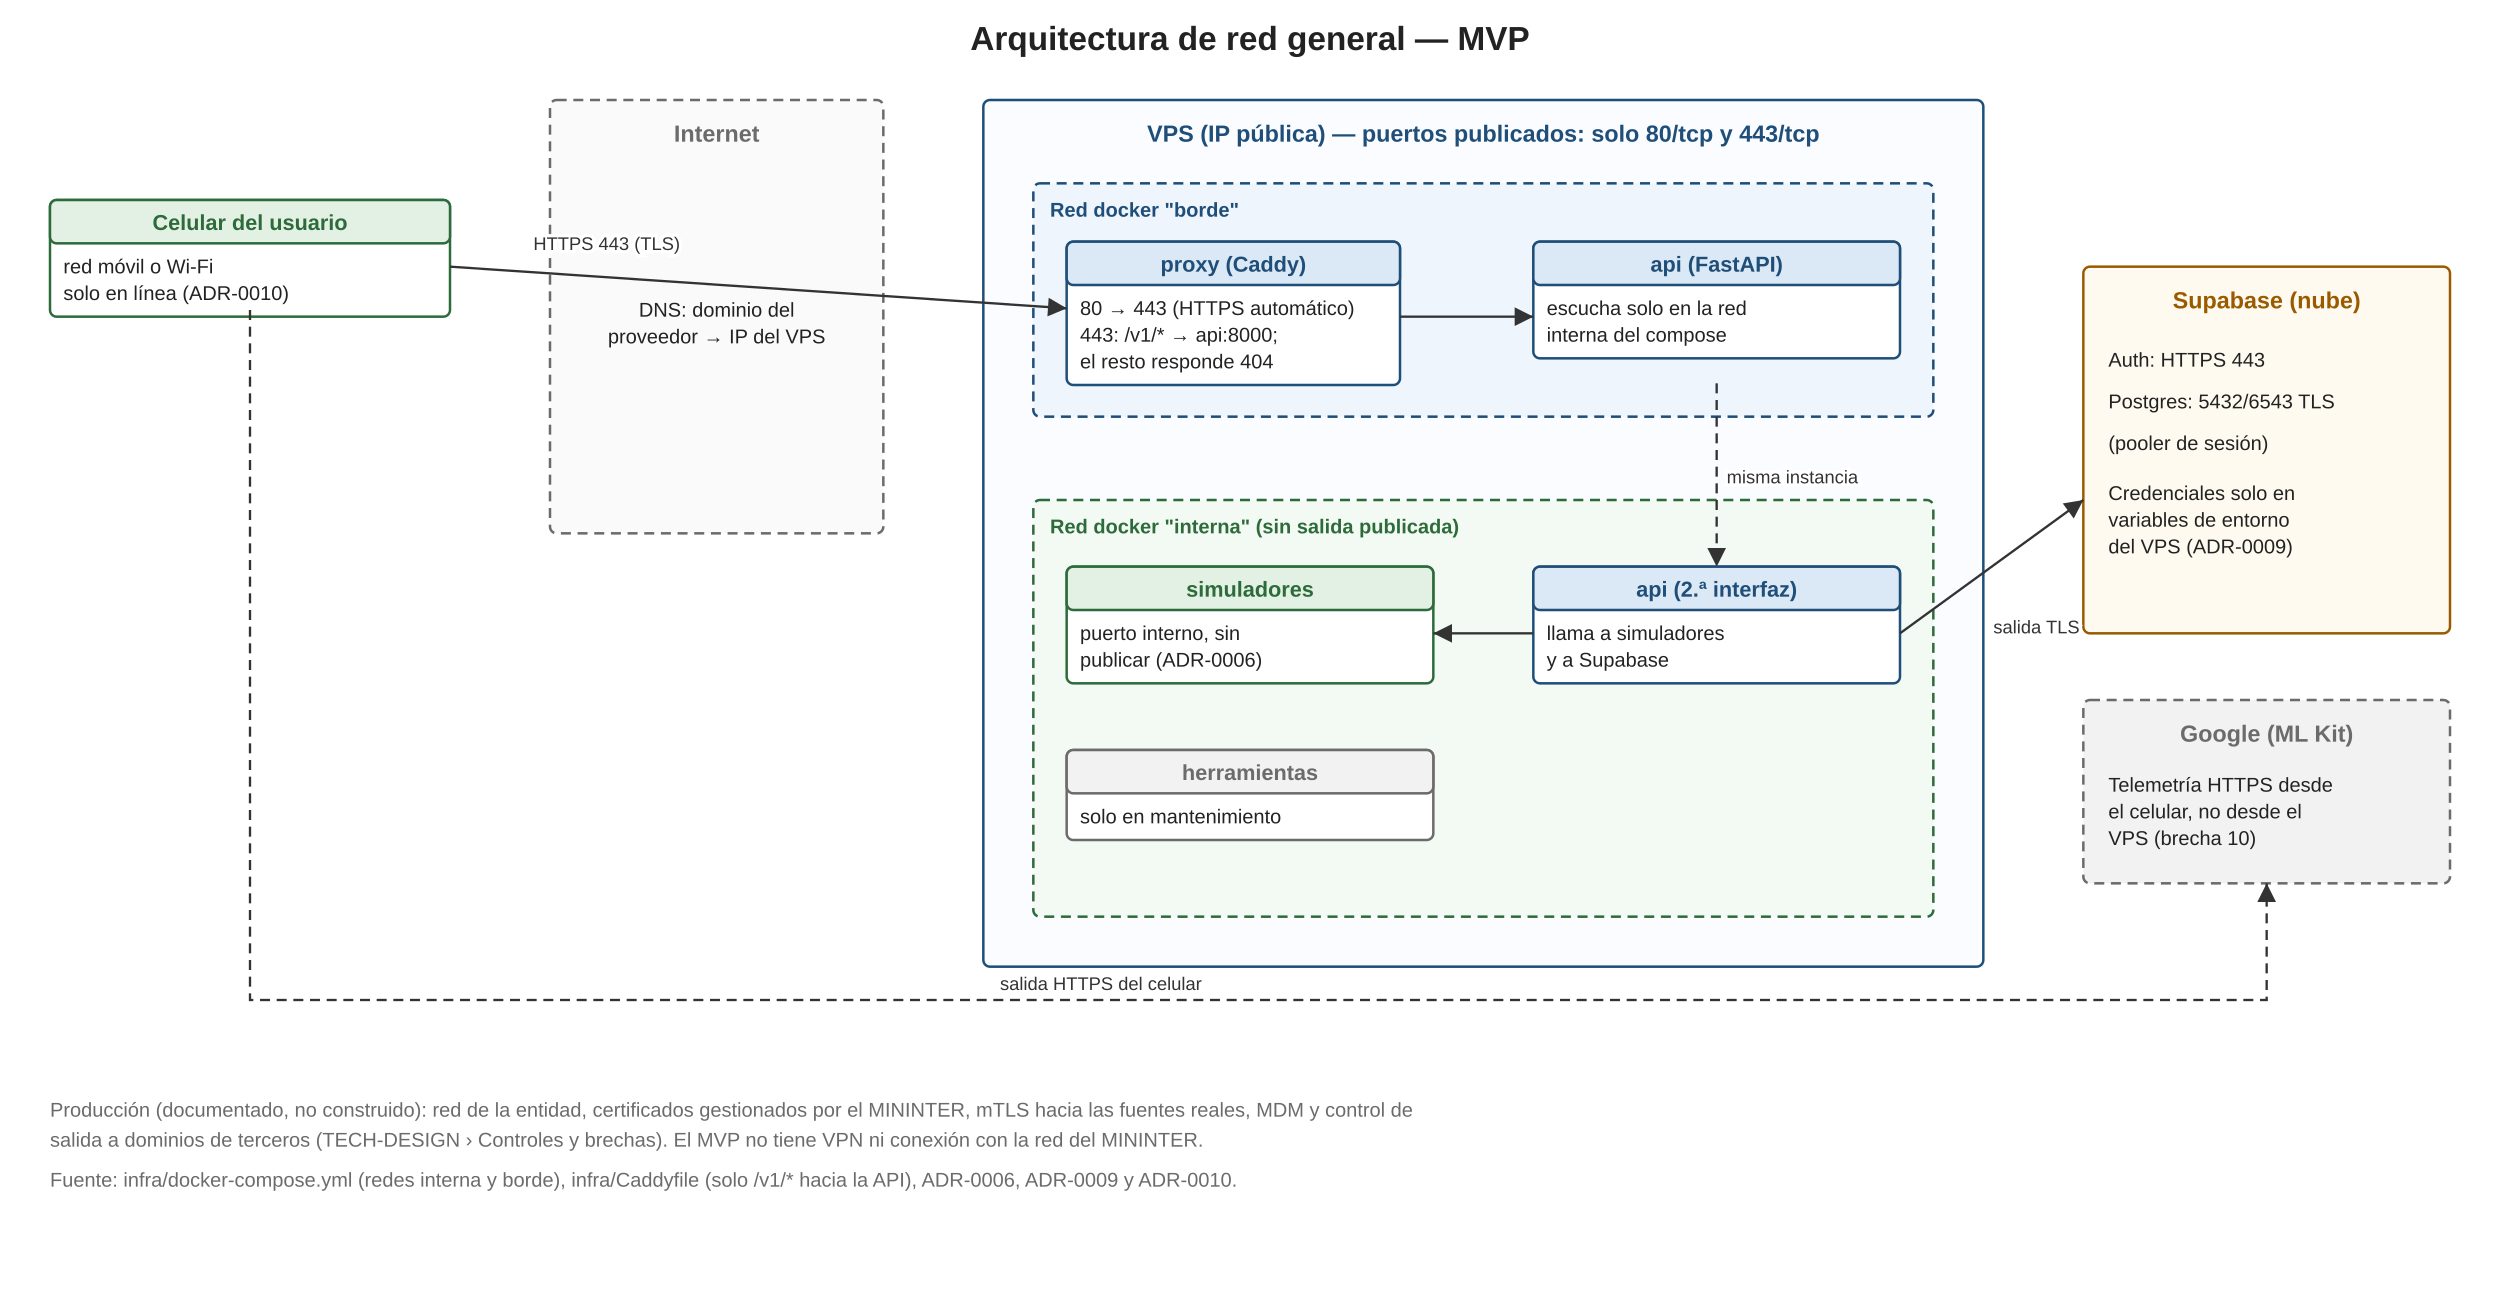
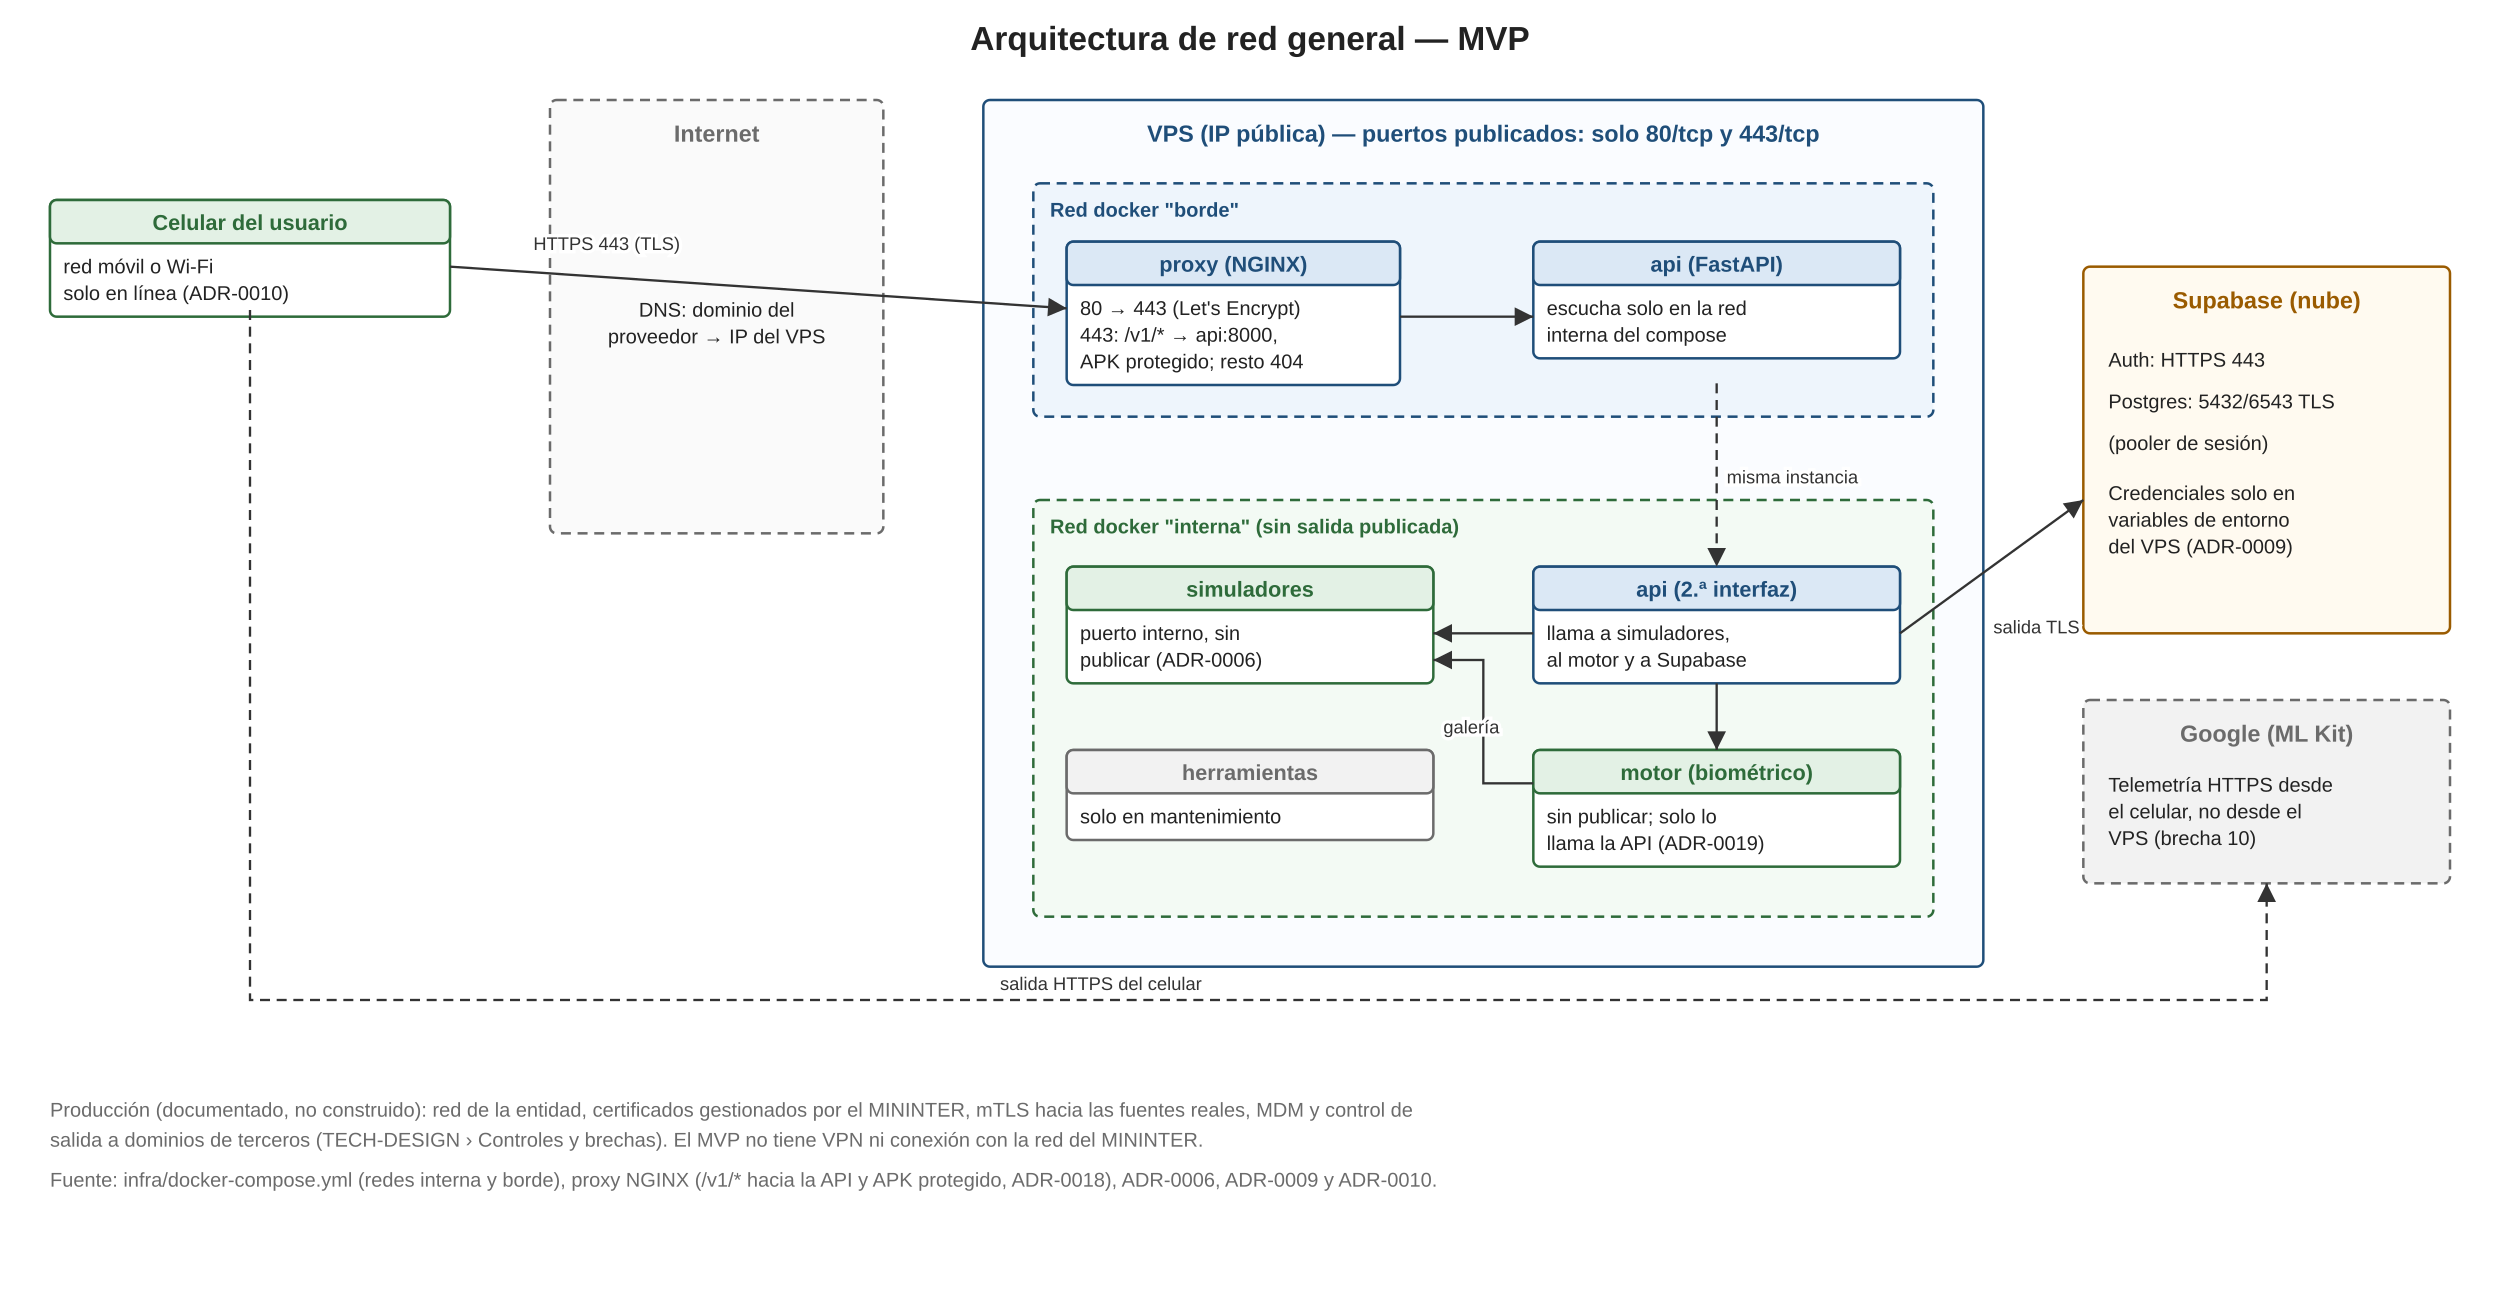
<svg xmlns="http://www.w3.org/2000/svg" width="1500" height="780" viewBox="0 0 1500 780">
  <defs>
    <marker id="fl" viewBox="0 0 10 10" refX="10" refY="5" markerWidth="8" markerHeight="8" orient="auto-start-reverse">
      <path d="M0,0 L10,5 L0,10 z" fill="#333" />
    </marker>
    <marker id="fli" viewBox="0 0 10 10" refX="10" refY="5" markerWidth="8" markerHeight="8" orient="auto-start-reverse">
      <path d="M0,0 L10,5 L0,10 z" fill="#333" />
    </marker>
  </defs>
  <rect width="100%" height="100%" fill="#fff" />
  <text x="750.0" y="30" font-family="Arial, Helvetica, sans-serif" font-size="20" fill="#222" text-anchor="middle" font-weight="bold">Arquitectura de red general — MVP</text>
  <rect x="30" y="120" width="240" height="70" rx="4" fill="#fff" stroke="#2e6b3a" stroke-width="1.5" />
  <rect x="30" y="120" width="240" height="26" rx="4" fill="#e3f1e5" stroke="#2e6b3a" stroke-width="1.5" />
  <text x="150.0" y="138" font-family="Arial, Helvetica, sans-serif" font-size="13" fill="#2e6b3a" text-anchor="middle" font-weight="bold">Celular del usuario</text>
  <text x="38" y="164" font-family="Arial, Helvetica, sans-serif" font-size="12" fill="#222" text-anchor="start">red móvil o Wi-Fi</text>
  <text x="38" y="180" font-family="Arial, Helvetica, sans-serif" font-size="12" fill="#222" text-anchor="start">solo en línea (ADR-0010)</text>
  <rect x="330" y="60" width="200" height="260" rx="4" fill="#fafafa" stroke="#6b6b6b" stroke-width="1.5" stroke-dasharray="6 4" />
  <text x="430" y="85" font-family="Arial, Helvetica, sans-serif" font-size="14" fill="#6b6b6b" text-anchor="middle" font-weight="bold">Internet</text>
  <text x="430" y="190" font-family="Arial, Helvetica, sans-serif" font-size="12" fill="#222" text-anchor="middle">DNS: dominio del</text>
  <text x="430" y="206" font-family="Arial, Helvetica, sans-serif" font-size="12" fill="#222" text-anchor="middle">proveedor → IP del VPS</text>
  <rect x="590" y="60" width="600" height="520" rx="4" fill="#fafcff" stroke="#1f4e79" stroke-width="1.5" />
  <text x="890" y="85" font-family="Arial, Helvetica, sans-serif" font-size="14" fill="#1f4e79" text-anchor="middle" font-weight="bold">VPS (IP pública) — puertos publicados: solo 80/tcp y 443/tcp</text>
  <rect x="620" y="110" width="540" height="140" rx="4" fill="#eef5fc" stroke="#1f4e79" stroke-width="1.5" stroke-dasharray="6 4" />
  <text x="630" y="130" font-family="Arial, Helvetica, sans-serif" font-size="12" fill="#1f4e79" text-anchor="start" font-weight="bold">Red docker "borde"</text>
  <rect x="640" y="145" width="200" height="86" rx="4" fill="#fff" stroke="#1f4e79" stroke-width="1.5" />
  <rect x="640" y="145" width="200" height="26" rx="4" fill="#dbe8f5" stroke="#1f4e79" stroke-width="1.5" />
-   <text x="740.0" y="163" font-family="Arial, Helvetica, sans-serif" font-size="13" fill="#1f4e79" text-anchor="middle" font-weight="bold">proxy (Caddy)</text>
-   <text x="648" y="189" font-family="Arial, Helvetica, sans-serif" font-size="12" fill="#222" text-anchor="start">80 → 443 (HTTPS automático)</text>
-   <text x="648" y="205" font-family="Arial, Helvetica, sans-serif" font-size="12" fill="#222" text-anchor="start">443: /v1/* → api:8000;</text>
-   <text x="648" y="221" font-family="Arial, Helvetica, sans-serif" font-size="12" fill="#222" text-anchor="start">el resto responde 404</text>
+   <text x="740.0" y="163" font-family="Arial, Helvetica, sans-serif" font-size="13" fill="#1f4e79" text-anchor="middle" font-weight="bold">proxy (NGINX)</text>
+   <text x="648" y="189" font-family="Arial, Helvetica, sans-serif" font-size="12" fill="#222" text-anchor="start">80 → 443 (Let's Encrypt)</text>
+   <text x="648" y="205" font-family="Arial, Helvetica, sans-serif" font-size="12" fill="#222" text-anchor="start">443: /v1/* → api:8000,</text>
+   <text x="648" y="221" font-family="Arial, Helvetica, sans-serif" font-size="12" fill="#222" text-anchor="start">APK protegido; resto 404</text>
  <rect x="920" y="145" width="220" height="70" rx="4" fill="#fff" stroke="#1f4e79" stroke-width="1.5" />
  <rect x="920" y="145" width="220" height="26" rx="4" fill="#dbe8f5" stroke="#1f4e79" stroke-width="1.5" />
  <text x="1030.0" y="163" font-family="Arial, Helvetica, sans-serif" font-size="13" fill="#1f4e79" text-anchor="middle" font-weight="bold">api (FastAPI)</text>
  <text x="928" y="189" font-family="Arial, Helvetica, sans-serif" font-size="12" fill="#222" text-anchor="start">escucha solo en la red</text>
  <text x="928" y="205" font-family="Arial, Helvetica, sans-serif" font-size="12" fill="#222" text-anchor="start">interna del compose</text>
  <rect x="620" y="300" width="540" height="250" rx="4" fill="#f3faf4" stroke="#2e6b3a" stroke-width="1.5" stroke-dasharray="6 4" />
  <text x="630" y="320" font-family="Arial, Helvetica, sans-serif" font-size="12" fill="#2e6b3a" text-anchor="start" font-weight="bold">Red docker "interna" (sin salida publicada)</text>
  <rect x="920" y="340" width="220" height="70" rx="4" fill="#fff" stroke="#1f4e79" stroke-width="1.5" />
  <rect x="920" y="340" width="220" height="26" rx="4" fill="#dbe8f5" stroke="#1f4e79" stroke-width="1.5" />
  <text x="1030.0" y="358" font-family="Arial, Helvetica, sans-serif" font-size="13" fill="#1f4e79" text-anchor="middle" font-weight="bold">api (2.ª interfaz)</text>
-   <text x="928" y="384" font-family="Arial, Helvetica, sans-serif" font-size="12" fill="#222" text-anchor="start">llama a simuladores</text>
-   <text x="928" y="400" font-family="Arial, Helvetica, sans-serif" font-size="12" fill="#222" text-anchor="start">y a Supabase</text>
+   <text x="928" y="384" font-family="Arial, Helvetica, sans-serif" font-size="12" fill="#222" text-anchor="start">llama a simuladores,</text>
+   <text x="928" y="400" font-family="Arial, Helvetica, sans-serif" font-size="12" fill="#222" text-anchor="start">al motor y a Supabase</text>
  <rect x="640" y="340" width="220" height="70" rx="4" fill="#fff" stroke="#2e6b3a" stroke-width="1.5" />
  <rect x="640" y="340" width="220" height="26" rx="4" fill="#e3f1e5" stroke="#2e6b3a" stroke-width="1.5" />
  <text x="750.0" y="358" font-family="Arial, Helvetica, sans-serif" font-size="13" fill="#2e6b3a" text-anchor="middle" font-weight="bold">simuladores</text>
  <text x="648" y="384" font-family="Arial, Helvetica, sans-serif" font-size="12" fill="#222" text-anchor="start">puerto interno, sin</text>
  <text x="648" y="400" font-family="Arial, Helvetica, sans-serif" font-size="12" fill="#222" text-anchor="start">publicar (ADR-0006)</text>
+   <rect x="920" y="450" width="220" height="70" rx="4" fill="#fff" stroke="#2e6b3a" stroke-width="1.5" />
+   <rect x="920" y="450" width="220" height="26" rx="4" fill="#e3f1e5" stroke="#2e6b3a" stroke-width="1.5" />
+   <text x="1030.0" y="468" font-family="Arial, Helvetica, sans-serif" font-size="13" fill="#2e6b3a" text-anchor="middle" font-weight="bold">motor (biométrico)</text>
+   <text x="928" y="494" font-family="Arial, Helvetica, sans-serif" font-size="12" fill="#222" text-anchor="start">sin publicar; solo lo</text>
+   <text x="928" y="510" font-family="Arial, Helvetica, sans-serif" font-size="12" fill="#222" text-anchor="start">llama la API (ADR-0019)</text>
  <rect x="640" y="450" width="220" height="54" rx="4" fill="#fff" stroke="#6b6b6b" stroke-width="1.5" />
  <rect x="640" y="450" width="220" height="26" rx="4" fill="#f2f2f2" stroke="#6b6b6b" stroke-width="1.5" />
  <text x="750.0" y="468" font-family="Arial, Helvetica, sans-serif" font-size="13" fill="#6b6b6b" text-anchor="middle" font-weight="bold">herramientas</text>
  <text x="648" y="494" font-family="Arial, Helvetica, sans-serif" font-size="12" fill="#222" text-anchor="start">solo en mantenimiento</text>
  <rect x="1250" y="160" width="220" height="220" rx="4" fill="#fffaf0" stroke="#9a5b00" stroke-width="1.5" />
  <text x="1360" y="185" font-family="Arial, Helvetica, sans-serif" font-size="14" fill="#9a5b00" text-anchor="middle" font-weight="bold">Supabase (nube)</text>
  <text x="1265" y="220" font-family="Arial, Helvetica, sans-serif" font-size="12" fill="#222" text-anchor="start">Auth: HTTPS 443</text>
  <text x="1265" y="245" font-family="Arial, Helvetica, sans-serif" font-size="12" fill="#222" text-anchor="start">Postgres: 5432/6543 TLS</text>
  <text x="1265" y="270" font-family="Arial, Helvetica, sans-serif" font-size="12" fill="#222" text-anchor="start">(pooler de sesión)</text>
  <text x="1265" y="300" font-family="Arial, Helvetica, sans-serif" font-size="12" fill="#222" text-anchor="start">Credenciales solo en</text>
  <text x="1265" y="316" font-family="Arial, Helvetica, sans-serif" font-size="12" fill="#222" text-anchor="start">variables de entorno</text>
  <text x="1265" y="332" font-family="Arial, Helvetica, sans-serif" font-size="12" fill="#222" text-anchor="start">del VPS (ADR-0009)</text>
  <rect x="1250" y="420" width="220" height="110" rx="4" fill="#f2f2f2" stroke="#6b6b6b" stroke-width="1.5" stroke-dasharray="6 4" />
  <text x="1360" y="445" font-family="Arial, Helvetica, sans-serif" font-size="14" fill="#6b6b6b" text-anchor="middle" font-weight="bold">Google (ML Kit)</text>
  <text x="1265" y="475" font-family="Arial, Helvetica, sans-serif" font-size="12" fill="#222" text-anchor="start">Telemetría HTTPS desde</text>
  <text x="1265" y="491" font-family="Arial, Helvetica, sans-serif" font-size="12" fill="#222" text-anchor="start">el celular, no desde el</text>
  <text x="1265" y="507" font-family="Arial, Helvetica, sans-serif" font-size="12" fill="#222" text-anchor="start">VPS (brecha 10)</text>
  <path d="M270,160 L640,185" fill="none" stroke="#333" stroke-width="1.4" marker-end="url(#fl)" />
  <text x="320" y="150" font-family="Arial, Helvetica, sans-serif" font-size="11" fill="#333" paint-order="stroke" stroke="#fff" stroke-width="4">HTTPS 443 (TLS)</text>
  <path d="M840,190 L920,190" fill="none" stroke="#333" stroke-width="1.4" marker-end="url(#fl)" />
  <path d="M1030,230 L1030,340" fill="none" stroke="#333" stroke-width="1.4" stroke-dasharray="6 4" marker-end="url(#fl)" />
  <text x="1036" y="290" font-family="Arial, Helvetica, sans-serif" font-size="11" fill="#333" paint-order="stroke" stroke="#fff" stroke-width="4">misma instancia</text>
  <path d="M920,380 L860,380" fill="none" stroke="#333" stroke-width="1.4" marker-end="url(#fl)" />
+   <path d="M1030,410 L1030,450" fill="none" stroke="#333" stroke-width="1.4" marker-end="url(#fl)" />
+   <path d="M920,470 L890,470 L890,396 L860,396" fill="none" stroke="#333" stroke-width="1.4" marker-end="url(#fl)" />
+   <text x="866" y="440" font-family="Arial, Helvetica, sans-serif" font-size="11" fill="#333" paint-order="stroke" stroke="#fff" stroke-width="4">galería</text>
  <path d="M1140,380 L1250,300" fill="none" stroke="#333" stroke-width="1.4" marker-end="url(#fl)" />
  <text x="1196" y="380" font-family="Arial, Helvetica, sans-serif" font-size="11" fill="#333" paint-order="stroke" stroke="#fff" stroke-width="4">salida TLS</text>
  <path d="M150,186 L150,600 L1360,600 L1360,530" fill="none" stroke="#333" stroke-width="1.4" stroke-dasharray="6 4" marker-end="url(#fl)" />
  <text x="600" y="594" font-family="Arial, Helvetica, sans-serif" font-size="11" fill="#333" paint-order="stroke" stroke="#fff" stroke-width="4">salida HTTPS del celular</text>
  <text x="30" y="670" font-family="Arial, Helvetica, sans-serif" font-size="12" fill="#6b6b6b" text-anchor="start">Producción (documentado, no construido): red de la entidad, certificados gestionados por el MININTER, mTLS hacia las fuentes reales, MDM y control de</text>
  <text x="30" y="688" font-family="Arial, Helvetica, sans-serif" font-size="12" fill="#6b6b6b" text-anchor="start">salida a dominios de terceros (TECH-DESIGN › Controles y brechas). El MVP no tiene VPN ni conexión con la red del MININTER.</text>
-   <text x="30" y="712" font-family="Arial, Helvetica, sans-serif" font-size="12" fill="#6b6b6b" text-anchor="start">Fuente: infra/docker-compose.yml (redes interna y borde), infra/Caddyfile (solo /v1/* hacia la API), ADR-0006, ADR-0009 y ADR-0010.</text>
+   <text x="30" y="712" font-family="Arial, Helvetica, sans-serif" font-size="12" fill="#6b6b6b" text-anchor="start">Fuente: infra/docker-compose.yml (redes interna y borde), proxy NGINX (/v1/* hacia la API y APK protegido, ADR-0018), ADR-0006, ADR-0009 y ADR-0010.</text>
</svg>
